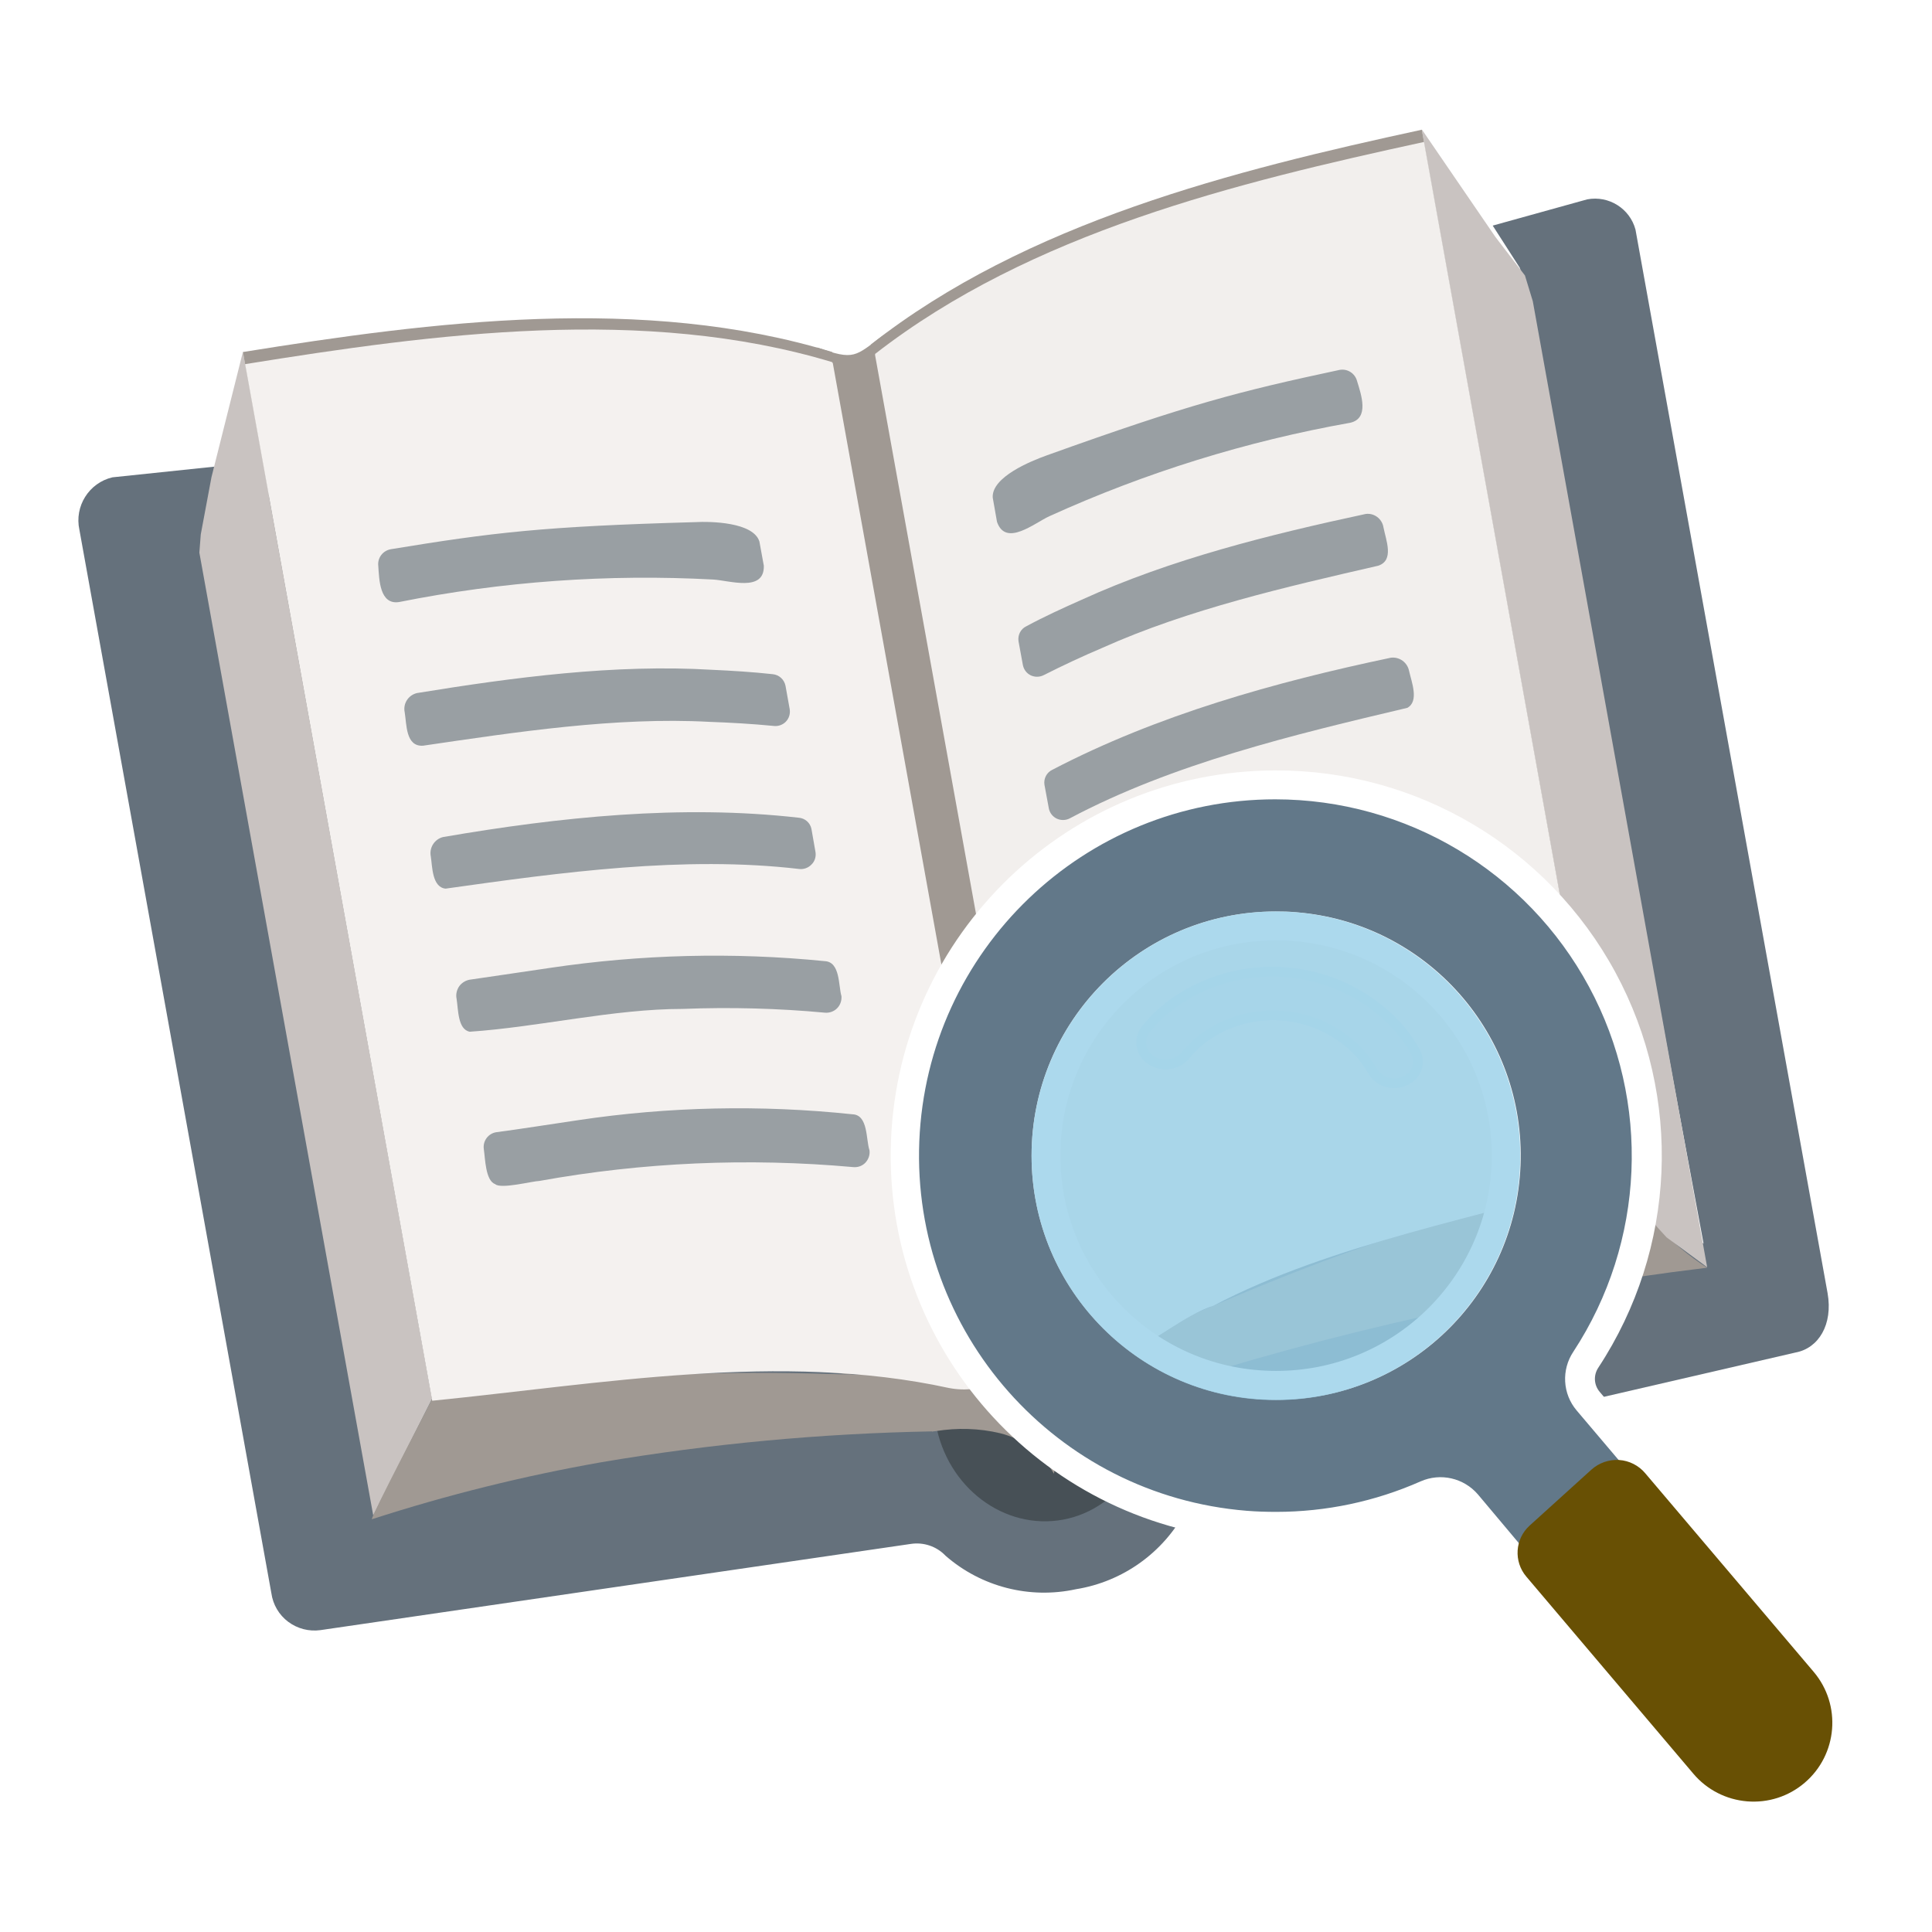
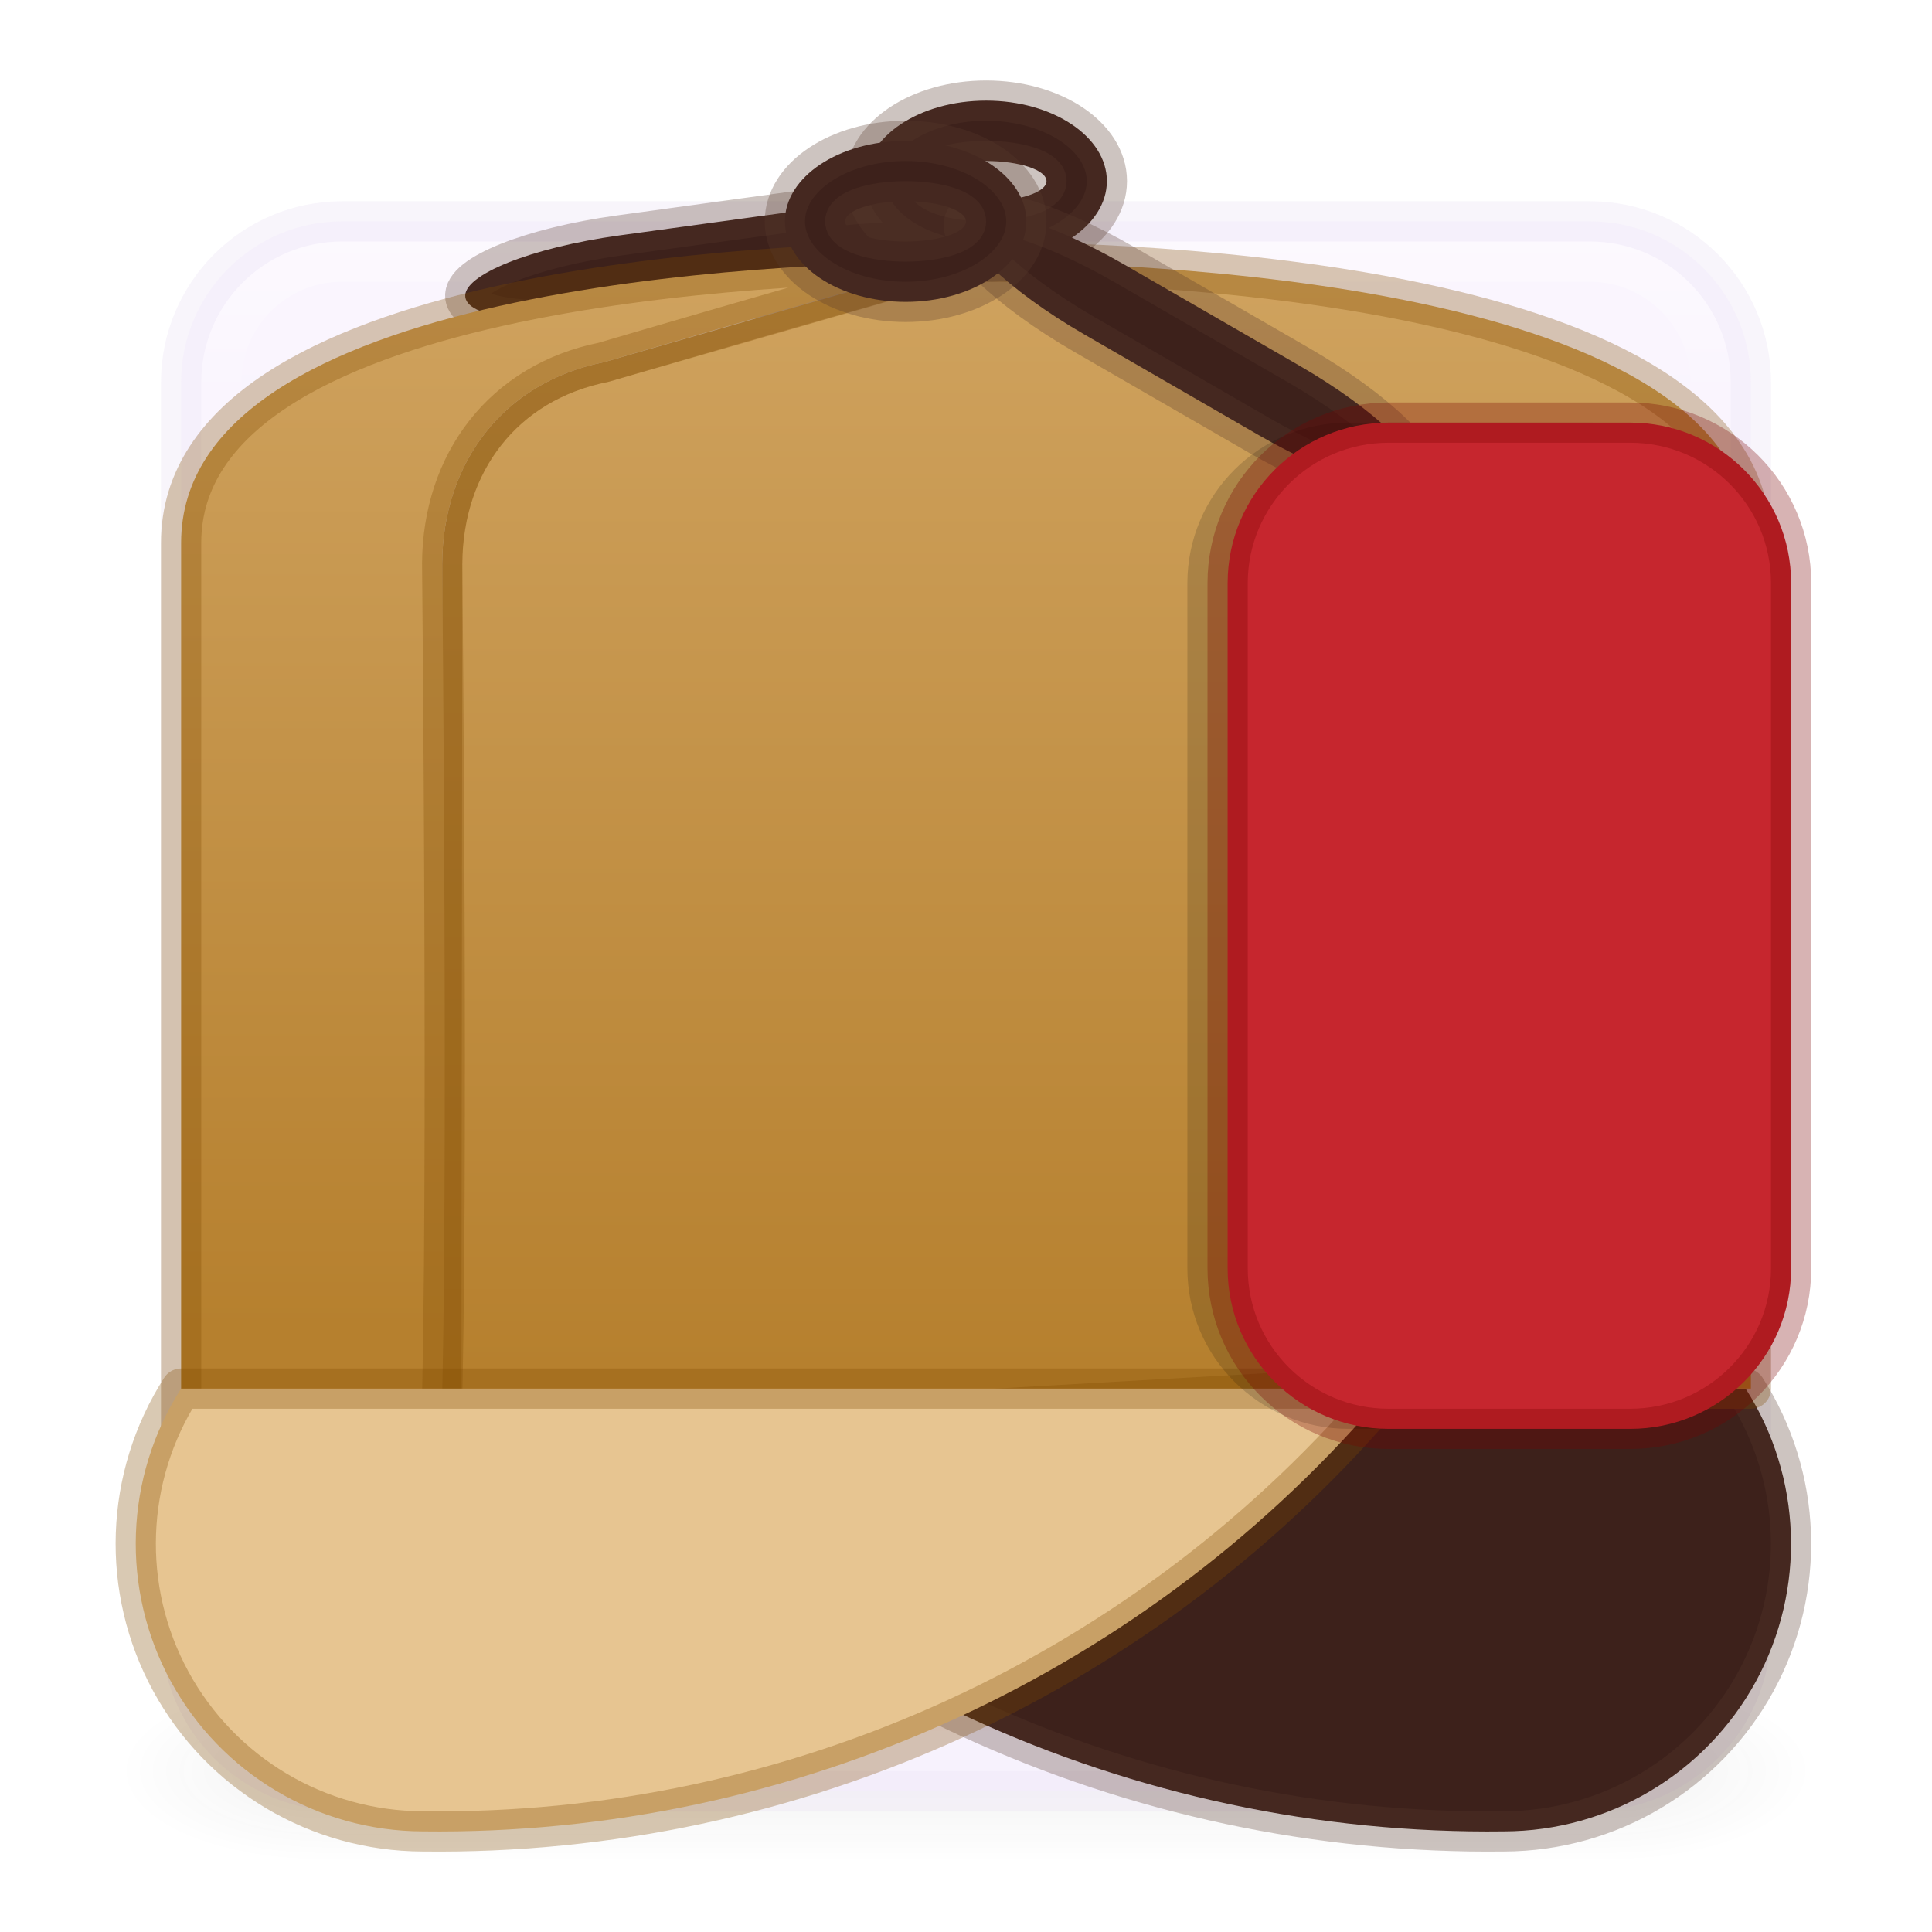
- <svg xmlns="http://www.w3.org/2000/svg" xmlns:xlink="http://www.w3.org/1999/xlink" width="48px" height="48px" viewBox="0 0 48 48" version="1.1">
-   <defs>
-     <filter id="alpha" filterUnits="objectBoundingBox" x="0%" y="0%" width="100%" height="100%">
-       <feColorMatrix type="matrix" in="SourceGraphic" values="0 0 0 0 1 0 0 0 0 1 0 0 0 0 1 0 0 0 1 0" />
-     </filter>
-     <mask id="mask0">
-       <g filter="url(#alpha)">
-         <rect x="0" y="0" width="48" height="48" style="fill:rgb(0%,0%,0%);fill-opacity:0.902;stroke:none;" />
-       </g>
-     </mask>
-     <clipPath id="clip1">
-       <rect x="0" y="0" width="48" height="48" />
-     </clipPath>
-     <g id="surface5" clip-path="url(#clip1)">
-       <path style="fill-rule:nonzero;fill:rgb(88.627%,92.157%,92.941%);fill-opacity:1;stroke-width:1;stroke-linecap:butt;stroke-linejoin:miter;stroke:rgb(85.49%,91.373%,92.941%);stroke-opacity:1;stroke-miterlimit:10;" d="M 144.141 112.142 C 143.278 112.093 142.513 111.605 142.074 110.872 C 141.65 110.124 141.146 109.424 140.544 108.805 C 136.279 104.443 129.476 103.874 124.544 107.487 C 123.861 108.008 123.242 108.61 122.705 109.277 C 121.81 110.303 120.312 110.498 119.189 109.766 C 118.652 109.44 118.278 108.919 118.164 108.301 C 118.05 107.699 118.213 107.064 118.587 106.576 C 119.368 105.615 120.264 104.736 121.257 103.988 C 128.353 98.796 138.2 99.609 144.336 105.892 C 145.199 106.803 145.947 107.812 146.549 108.903 C 146.826 109.44 146.875 110.075 146.663 110.645 C 146.452 111.23 145.996 111.67 145.426 111.898 C 145.02 112.093 144.58 112.174 144.141 112.142 Z M 144.141 112.142 " transform="matrix(0.24,0,0,0.24,0,0)" />
-     </g>
-     <mask id="mask1">
-       <g filter="url(#alpha)">
-         <rect x="0" y="0" width="48" height="48" style="fill:rgb(0%,0%,0%);fill-opacity:0.8;stroke:none;" />
-       </g>
-     </mask>
-     <clipPath id="clip2">
-       <rect x="0" y="0" width="48" height="48" />
-     </clipPath>
-     <g id="surface8" clip-path="url(#clip2)">
-       <path style=" stroke:none;fill-rule:nonzero;fill:rgb(59.216%,81.176%,90.98%);fill-opacity:1;" d="M 37.77 28.715 C 37.77 32.066 35.051 34.785 31.699 34.785 C 28.348 34.785 25.629 32.066 25.629 28.715 C 25.629 25.363 28.348 22.645 31.699 22.645 C 35.051 22.645 37.77 25.363 37.77 28.715 Z M 37.77 28.715 " />
-     </g>
+ <svg xmlns="http://www.w3.org/2000/svg" xmlns:xlink="http://www.w3.org/1999/xlink" version="1.1" width="48" height="48" id="svg6649">
+   <defs id="defs6651">
+     <linearGradient id="linearGradient5">
+       <stop style="stop-color:#cfa25e;stop-opacity:1;" offset="0" id="stop5" />
+       <stop style="stop-color:#b6802e;stop-opacity:1;" offset="1" id="stop6" />
+     </linearGradient>
+     <linearGradient id="linearGradient1201">
+       <stop id="stop1193" style="stop-color:#ffffff;stop-opacity:1" offset="0" />
+       <stop id="stop1195" style="stop-color:#ffffff;stop-opacity:0.235" offset="0.068" />
+       <stop id="stop1197" style="stop-color:#ffffff;stop-opacity:0.157" offset="0.947" />
+       <stop id="stop1199" style="stop-color:#ffffff;stop-opacity:0.392" offset="1" />
+     </linearGradient>
+     <linearGradient id="linearGradient3688-166-749">
+       <stop id="stop2883" style="stop-color:#181818;stop-opacity:1" offset="0" />
+       <stop id="stop2885" style="stop-color:#181818;stop-opacity:0" offset="1" />
+     </linearGradient>
+     <linearGradient id="linearGradient3702-501-757">
+       <stop id="stop2895" style="stop-color:#181818;stop-opacity:0" offset="0" />
+       <stop id="stop2897" style="stop-color:#181818;stop-opacity:1" offset="0.5" />
+       <stop id="stop2899" style="stop-color:#181818;stop-opacity:0" offset="1" />
+     </linearGradient>
+     <radialGradient cx="4.993" cy="43.5" r="2.5" fx="4.993" fy="43.5" id="radialGradient3013-6" xlink:href="#linearGradient3688-166-749" gradientUnits="userSpaceOnUse" gradientTransform="matrix(2.003784,0,0,0.8999999,29.98813,4.850003)" />
+     <radialGradient cx="4.993" cy="43.5" r="2.5" fx="4.993" fy="43.5" id="radialGradient3015-1" xlink:href="#linearGradient3688-166-749" gradientUnits="userSpaceOnUse" gradientTransform="matrix(2.003784,0,0,0.8999999,-18.01187,-83.15)" />
+     <linearGradient x1="39" y1="6" x2="39" y2="41.945" id="linearGradient3058-5" xlink:href="#linearGradient1201" gradientUnits="userSpaceOnUse" gradientTransform="translate(4e-6,1.000006)" />
+     <linearGradient xlink:href="#linearGradient3702-501-757" id="linearGradient1191" gradientUnits="userSpaceOnUse" x1="25.058" y1="47.028" x2="25.058" y2="39.999" gradientTransform="matrix(1.142857,0,0,0.6428571,-3.428569,16.03572)" />
+     <linearGradient xlink:href="#linearGradient870" id="linearGradient930-9-2" x1="16.768" y1="2.768" x2="16.768" y2="29.897" gradientUnits="userSpaceOnUse" gradientTransform="matrix(1.444444,0,0,1.444444,0.888913,1.888891)" />
+     <linearGradient id="linearGradient870">
+       <stop id="stop866" offset="0" style="stop-color:#cd9ef7;stop-opacity:1" />
+       <stop id="stop868" offset="1" style="stop-color:#a56de2;stop-opacity:1" />
+     </linearGradient>
+     <linearGradient xlink:href="#linearGradient5" id="linearGradient6" x1="25" y1="7" x2="25" y2="34" gradientUnits="userSpaceOnUse" />
+     <linearGradient xlink:href="#linearGradient5" id="linearGradient8" x1="11" y1="7" x2="11" y2="33" gradientUnits="userSpaceOnUse" />
  </defs>
-   <g id="surface1">
-     <path style=" stroke:none;fill-rule:nonzero;fill:rgb(30.98%,26.275%,21.961%);fill-opacity:1;" d="M 26.191 36.605 C 25.902 36.105 25.422 35.742 24.859 35.602 C 24.336 35.48 23.793 35.461 23.262 35.547 C 23.555 37.129 24.969 38.188 26.43 37.922 C 27.887 37.66 28.828 36.133 28.559 34.547 C 28.031 34.664 27.531 34.879 27.086 35.18 C 26.609 35.52 26.285 36.031 26.191 36.605 Z M 26.191 36.605 " />
-     <path style=" stroke:none;fill-rule:nonzero;fill:rgb(29.804%,3.137%,3.137%);fill-opacity:1;" d="M 25.91 35.043 L 25.906 35.043 L 25.957 35.305 Z M 25.91 35.043 " />
-     <path style=" stroke:none;fill-rule:nonzero;fill:rgb(39.608%,44.314%,48.627%);fill-opacity:1;" d="M 5.324 11.594 L 2.793 11.859 C 2.211 11.996 1.844 12.578 1.973 13.164 L 6.742 39.582 C 6.781 39.863 6.93 40.121 7.16 40.293 C 7.391 40.465 7.676 40.539 7.961 40.5 L 22.625 38.359 C 22.945 38.309 23.27 38.418 23.492 38.652 C 24.379 39.426 25.582 39.734 26.73 39.484 C 27.898 39.297 28.91 38.57 29.461 37.527 C 29.594 37.227 29.863 37.008 30.184 36.938 L 44.613 33.602 C 45.18 33.496 45.543 32.91 45.406 32.129 L 40.633 5.703 C 40.492 5.18 39.969 4.852 39.434 4.953 L 37.086 5.605 L 37.758 6.652 L 37.906 7.133 L 42.324 30.895 " />
-     <path style=" stroke:none;fill-rule:nonzero;fill:rgb(27.843%,31.373%,33.725%);fill-opacity:1;" d="M 28.645 34.355 L 28.547 34.379 C 28.828 35.965 27.879 37.477 26.418 37.754 C 24.953 38.027 23.535 36.961 23.25 35.375 C 23.219 35.375 23.184 35.375 23.152 35.391 " />
-     <path style=" stroke:none;fill-rule:nonzero;fill:rgb(78.824%,76.471%,75.686%);fill-opacity:1;" d="M 9.273 37.652 L 10.734 34.754 L 6.035 8.742 L 5.254 11.855 L 4.988 13.277 L 4.953 13.73 Z M 9.273 37.652 " />
-     <path style=" stroke:none;fill-rule:nonzero;fill:rgb(62.745%,60%,57.647%);fill-opacity:1;" d="M 25.863 34.801 L 25.773 34.297 C 25.805 34.461 25.883 34.883 25.906 35.039 L 25.863 34.797 L 29.324 34.32 L 28.652 34.539 C 33.129 33.082 37.738 32.062 42.414 31.496 C 41.488 30.91 40.766 30.059 40.012 29.246 L 40.012 29.27 C 20.836 33.359 29.184 41.957 21.957 8.32 C 21.234 8.863 21.234 8.961 20.305 8.633 C 25.23 42.625 30.074 31.645 10.734 34.77 L 10.734 34.758 C 10.641 34.953 9.234 37.637 9.238 37.746 L 9.277 37.652 L 9.238 37.746 C 11.105 37.141 13.012 36.668 14.945 36.328 C 17.664 35.867 20.41 35.613 23.164 35.562 " />
-     <path style=" stroke:none;fill-rule:nonzero;fill:rgb(78.824%,76.471%,75.686%);fill-opacity:1;" d="M 38.082 7.484 L 37.887 6.844 L 37.156 5.891 L 35.324 3.215 L 35.324 3.223 L 40.023 29.234 L 41.406 30.742 L 42.414 31.484 " />
-     <path style=" stroke:none;fill-rule:nonzero;fill:rgb(62.745%,60%,57.647%);fill-opacity:1;" d="M 29.039 34.355 L 25.867 34.801 L 25.91 35.039 L 25.957 35.301 L 25.922 35.039 L 25.875 34.801 L 25.785 34.297 L 25.875 34.801 L 23.137 35.52 L 23.156 35.566 L 23.254 35.555 C 23.785 35.469 24.328 35.484 24.852 35.609 C 25.414 35.75 25.895 36.109 26.184 36.613 C 26.281 36.039 26.602 35.523 27.078 35.188 C 27.527 34.887 28.031 34.672 28.559 34.559 L 28.656 34.539 Z M 29.039 34.355 " />
-     <path style=" stroke:none;fill-rule:nonzero;fill:rgb(62.745%,60%,57.647%);fill-opacity:1;" d="M 40.023 29.238 L 35.324 3.223 C 30.656 4.234 25.504 5.52 21.633 8.562 L 21.68 8.562 L 26.02 32.609 C 26.602 35.461 28.809 32.848 30.133 32.441 C 33.066 30.883 36.863 30.207 40.023 29.262 Z M 40.023 29.238 " />
-     <path style=" stroke:none;fill-rule:nonzero;fill:rgb(94.902%,93.725%,92.941%);fill-opacity:1;" d="M 40.023 29.258 L 35.379 3.527 C 30.719 4.539 25.621 5.777 21.742 8.793 L 21.742 8.828 L 26.039 32.617 C 26.609 35.434 28.82 32.84 30.145 32.441 C 33.082 30.895 36.879 30.219 40.043 29.273 Z M 40.023 29.258 " />
-     <path style=" stroke:none;fill-rule:nonzero;fill:rgb(60%,62.353%,63.922%);fill-opacity:1;" d="M 33.543 10.504 C 30.969 10.961 28.457 11.742 26.074 12.824 C 25.703 12.992 24.988 13.598 24.77 12.965 L 24.664 12.363 C 24.633 11.852 25.609 11.457 26 11.316 C 29.543 10.043 30.77 9.727 33.277 9.191 C 33.473 9.152 33.664 9.273 33.715 9.465 C 33.82 9.805 34.027 10.398 33.543 10.504 Z M 33.543 10.504 " />
-     <path style=" stroke:none;fill-rule:nonzero;fill:rgb(60%,62.353%,63.922%);fill-opacity:1;" d="M 34.242 14.055 C 31.965 14.578 29.523 15.137 27.391 16.094 C 26.895 16.305 26.41 16.531 25.938 16.77 C 25.836 16.824 25.719 16.828 25.613 16.781 C 25.512 16.734 25.438 16.641 25.414 16.527 L 25.305 15.934 C 25.281 15.777 25.359 15.625 25.5 15.559 C 25.949 15.316 26.406 15.109 26.871 14.902 C 29.086 13.891 31.547 13.281 33.926 12.77 C 34.137 12.738 34.336 12.887 34.371 13.098 C 34.434 13.422 34.645 13.922 34.242 14.055 Z M 34.242 14.055 " />
-     <path style=" stroke:none;fill-rule:nonzero;fill:rgb(60%,62.353%,63.922%);fill-opacity:1;" d="M 34.965 17.586 C 32.137 18.254 29.137 18.973 26.578 20.332 C 26.48 20.383 26.363 20.387 26.258 20.34 C 26.156 20.293 26.082 20.199 26.059 20.09 L 25.949 19.496 C 25.926 19.344 26.004 19.191 26.145 19.125 C 28.758 17.762 31.68 16.945 34.559 16.34 C 34.77 16.316 34.965 16.457 35.008 16.668 C 35.07 16.945 35.262 17.422 34.965 17.586 Z M 34.965 17.586 " />
-     <path style=" stroke:none;fill-rule:nonzero;fill:rgb(60%,62.353%,63.922%);fill-opacity:1;" d="M 35.637 21.121 C 33.996 21.633 32.105 21.895 30.492 22.52 C 29.375 22.906 28.281 23.367 27.223 23.898 C 27.121 23.945 27.008 23.945 26.906 23.898 C 26.805 23.852 26.73 23.766 26.699 23.656 C 26.68 23.383 26.43 22.844 26.789 22.695 C 28.828 21.66 30.988 20.879 33.219 20.367 L 34.18 20.148 L 35.152 19.922 C 35.262 19.891 35.379 19.906 35.477 19.969 C 35.57 20.027 35.637 20.129 35.656 20.238 C 35.711 20.496 35.898 20.953 35.637 21.121 Z M 35.637 21.121 " />
-     <path style=" stroke:none;fill-rule:nonzero;fill:rgb(62.745%,60%,57.647%);fill-opacity:1;" d="M 20.676 8.746 C 15.996 7.316 10.754 7.988 6.035 8.746 L 10.734 34.766 L 10.734 34.777 C 14.02 34.512 17.801 33.758 21.09 34.148 C 22.465 34.035 25.441 35.676 24.988 32.805 " />
-     <path style=" stroke:none;fill-rule:nonzero;fill:rgb(95.686%,94.51%,93.725%);fill-opacity:1;" d="M 10.738 34.801 C 14.91 34.383 19.406 33.574 23.574 34.484 C 24.438 34.648 25.305 34.285 24.988 32.816 L 20.691 9.023 L 20.672 8.996 C 16.004 7.59 10.801 8.289 6.09 9.047 Z M 10.738 34.801 " />
-     <path style=" stroke:none;fill-rule:nonzero;fill:rgb(60%,62.353%,63.922%);fill-opacity:1;" d="M 9.918 14.957 C 12.48 14.445 15.102 14.258 17.711 14.398 C 18.113 14.418 18.996 14.723 18.977 14.055 L 18.867 13.453 C 18.715 12.973 17.668 12.949 17.25 12.973 C 13.496 13.078 12.238 13.23 9.711 13.645 C 9.512 13.68 9.375 13.859 9.398 14.059 C 9.422 14.398 9.43 15.035 9.918 14.957 Z M 9.918 14.957 " />
-     <path style=" stroke:none;fill-rule:nonzero;fill:rgb(60%,62.353%,63.922%);fill-opacity:1;" d="M 10.508 18.527 C 12.82 18.188 15.293 17.809 17.621 17.934 C 18.156 17.953 18.688 17.984 19.215 18.035 C 19.328 18.051 19.441 18.012 19.52 17.934 C 19.602 17.852 19.637 17.738 19.621 17.625 L 19.516 17.039 C 19.484 16.883 19.359 16.766 19.199 16.75 C 18.699 16.695 18.195 16.664 17.691 16.641 C 15.27 16.496 12.758 16.828 10.359 17.219 C 10.145 17.27 10.008 17.48 10.055 17.699 C 10.105 18 10.078 18.551 10.508 18.527 Z M 10.508 18.527 " />
-     <path style=" stroke:none;fill-rule:nonzero;fill:rgb(60%,62.353%,63.922%);fill-opacity:1;" d="M 11.07 22.078 C 13.949 21.672 16.996 21.254 19.859 21.59 C 19.969 21.602 20.082 21.562 20.16 21.48 C 20.242 21.402 20.277 21.289 20.262 21.176 L 20.16 20.594 C 20.129 20.441 20 20.328 19.844 20.316 C 16.926 19.984 13.906 20.297 11.004 20.797 C 10.793 20.852 10.66 21.062 10.703 21.277 C 10.742 21.531 10.734 22.043 11.07 22.078 Z M 11.07 22.078 " />
-     <path style=" stroke:none;fill-rule:nonzero;fill:rgb(60%,62.353%,63.922%);fill-opacity:1;" d="M 11.672 25.633 C 13.387 25.516 15.238 25.066 16.969 25.066 C 18.145 25.02 19.328 25.051 20.5 25.16 C 20.613 25.168 20.719 25.129 20.797 25.051 C 20.875 24.973 20.914 24.863 20.906 24.75 C 20.828 24.488 20.879 23.895 20.488 23.879 C 18.215 23.652 15.922 23.711 13.664 24.047 L 12.688 24.191 L 11.699 24.336 C 11.586 24.348 11.484 24.406 11.414 24.496 C 11.348 24.59 11.32 24.703 11.344 24.816 C 11.387 25.082 11.371 25.578 11.672 25.633 Z M 11.672 25.633 " />
-     <path style=" stroke:none;fill-rule:nonzero;fill:rgb(60%,62.353%,63.922%);fill-opacity:1;" d="M 12.301 29.418 C 12.438 29.551 13.23 29.344 13.402 29.34 C 15.973 28.875 18.594 28.762 21.195 28.996 C 21.309 29.008 21.422 28.969 21.5 28.887 C 21.578 28.805 21.617 28.691 21.602 28.578 C 21.512 28.316 21.574 27.695 21.176 27.684 C 18.906 27.445 16.613 27.492 14.352 27.832 C 13.871 27.902 12.801 28.07 12.332 28.129 C 12.129 28.16 11.992 28.348 12.02 28.547 C 12.055 28.777 12.059 29.332 12.301 29.418 Z M 12.301 29.418 " />
-     <use xlink:href="#surface5" mask="url(#mask0)" />
-     <path style=" stroke:none;fill-rule:nonzero;fill:rgb(38.431%,47.059%,53.725%);fill-opacity:1;" d="M 36.438 37.363 C 36.195 37.07 35.785 36.973 35.434 37.125 C 34.258 37.648 32.988 37.922 31.703 37.922 C 31.449 37.922 31.191 37.922 30.938 37.891 C 26.809 37.543 23.422 34.477 22.664 30.406 C 21.906 26.332 23.961 22.258 27.688 20.445 C 31.41 18.633 35.887 19.535 38.621 22.645 C 41.355 25.758 41.676 30.312 39.398 33.773 C 39.184 34.094 39.207 34.516 39.457 34.809 L 41.465 37.184 L 38.453 39.738 Z M 31.691 23.004 C 28.586 23.012 26.051 25.5 25.992 28.609 C 25.934 31.715 28.371 34.301 31.477 34.422 C 34.582 34.547 37.215 32.168 37.406 29.062 C 37.594 25.961 35.27 23.277 32.172 23.023 C 32.008 23.008 31.852 23.004 31.691 23.004 Z M 31.691 23.004 " />
-     <path style=" stroke:none;fill-rule:nonzero;fill:rgb(100%,100%,100%);fill-opacity:1;" d="M 31.68 19.859 C 34.938 19.859 37.93 21.645 39.477 24.512 C 41.023 27.375 40.875 30.859 39.09 33.582 C 38.789 34.031 38.82 34.629 39.172 35.043 L 40.949 37.141 L 38.484 39.23 L 36.719 37.129 C 36.367 36.719 35.789 36.586 35.293 36.805 C 34.164 37.305 32.941 37.562 31.707 37.562 C 31.461 37.562 31.219 37.555 30.973 37.535 C 26.238 37.152 22.648 33.098 22.84 28.352 C 23.035 23.605 26.941 19.855 31.691 19.859 M 31.703 34.777 C 34.965 34.785 37.645 32.215 37.777 28.957 C 37.91 25.703 35.449 22.922 32.199 22.664 C 32.031 22.648 31.863 22.645 31.695 22.645 C 28.344 22.645 25.629 25.359 25.629 28.711 C 25.629 32.062 28.344 34.777 31.695 34.777 M 31.68 19.141 C 26.555 19.152 22.348 23.199 22.137 28.32 C 21.93 33.441 25.793 37.82 30.898 38.25 C 31.16 38.273 31.43 38.281 31.691 38.281 C 33.027 38.285 34.348 38.004 35.57 37.465 C 35.773 37.375 36.012 37.43 36.156 37.598 L 37.934 39.695 L 38.398 40.246 L 38.949 39.781 L 41.414 37.691 L 41.965 37.227 L 41.52 36.676 L 39.742 34.578 C 39.598 34.406 39.586 34.164 39.711 33.977 C 41.648 31.031 41.812 27.258 40.133 24.156 C 38.453 21.055 35.207 19.129 31.68 19.141 Z M 31.691 34.059 C 28.738 34.059 26.344 31.664 26.344 28.711 C 26.344 25.758 28.738 23.363 31.691 23.363 C 31.84 23.363 31.988 23.363 32.137 23.379 C 35.004 23.609 37.176 26.059 37.059 28.93 C 36.941 31.801 34.574 34.066 31.703 34.059 Z M 31.691 34.059 " />
-     <path style=" stroke:none;fill-rule:nonzero;fill:rgb(40.784%,31.373%,1.569%);fill-opacity:1;" d="M 44.836 44.293 C 44.438 44.633 43.926 44.797 43.406 44.754 C 42.887 44.711 42.406 44.465 42.07 44.066 L 37.922 39.172 C 37.602 38.797 37.637 38.234 38.004 37.902 L 39.539 36.512 C 39.727 36.344 39.973 36.258 40.227 36.273 C 40.477 36.289 40.715 36.41 40.875 36.602 L 45.059 41.535 C 45.758 42.359 45.656 43.594 44.836 44.293 Z M 44.836 44.293 " />
-     <use xlink:href="#surface8" mask="url(#mask1)" />
+   <g id="layer1" style="opacity:0.104">
+     <rect style="opacity:0.6;fill:url(#radialGradient3013-6);fill-opacity:1;stroke:none;stroke-width:0.863" id="rect2801-3-7" y="41.75" x="40" height="4.5" width="5" />
+     <rect style="opacity:0.6;fill:url(#radialGradient3015-1);fill-opacity:1;stroke:none;stroke-width:0.863" id="rect3696-6-3" transform="scale(-1)" y="-46.25" x="-8" height="4.5" width="5" />
+     <rect style="opacity:0.6;fill:url(#linearGradient1191);fill-opacity:1;stroke:none;stroke-width:0.863" id="rect3700-4-6" y="41.75" x="8" height="4.5" width="32" />
+     <rect style="color:#000000;font-variation-settings:normal;display:inline;overflow:visible;visibility:visible;opacity:1;vector-effect:none;fill:url(#linearGradient930-9-2);fill-opacity:1;fill-rule:nonzero;stroke:#7239b3;stroke-width:1;stroke-linecap:butt;stroke-linejoin:miter;stroke-miterlimit:4;stroke-dasharray:none;stroke-dashoffset:0;stroke-opacity:0.5;marker:none;enable-background:accumulate;stop-color:#000000;stop-opacity:1" id="rect5505-21-1" y="5.5" x="4.5" ry="4" rx="4" height="39" width="39" />
+     <rect style="opacity:0.35;fill:none;stroke:url(#linearGradient3058-5);stroke-width:1;stroke-linecap:round;stroke-linejoin:round;stroke-miterlimit:4;stroke-dasharray:none;stroke-dashoffset:0;stroke-opacity:1" id="rect6741-2" y="6.5" x="5.5" ry="3" rx="3" height="37" width="37" />
+   </g>
+   <g id="layer2">
+     <path style="fill:#3d211b;fill-opacity:1;stroke:#57392d;stroke-linecap:round;stroke-linejoin:round;stroke-opacity:0.3" d="m 34.5,32.5 a 30.825,30.825 155.376 0 1 -24,11 7.147,7.147 61.39 0 1 -6,-11 z" id="path8" transform="matrix(-1,0,0,1,47.86993,2)" />
+     <rect style="fill:#3d211b;fill-opacity:1;stroke:#57392d;stroke-linecap:round;stroke-linejoin:round;stroke-opacity:0.3" id="rect10" width="13" height="2" x="10.45" y="7.886" rx="4" ry="1" transform="rotate(-7.810722)" />
+     <path id="rect1" style="fill:url(#linearGradient6);stroke:#804b00;stroke-linecap:round;stroke-linejoin:round;stroke-opacity:0.3" d="M 10.963,35.505 16,35.5 l 17.5,-1 h 10 V 13.488 C 43.5,6.942 28.144,6.5 24,6.5 v 0 c -0.098,0 -0.202,2.455e-4 -0.311,8.109e-4 L 15,9 c -2.5,0.5 -4,2.5 -4.014,5 z" />
+     <path id="path5" style="fill:url(#linearGradient8);fill-opacity:1;stroke:#804b00;stroke-linecap:round;stroke-linejoin:round;stroke-opacity:0.3" d="M 23.684,6.501 C 19.134,6.525 4.5,7.098 4.5,13.488 v 22.023 l 6.463,-0.007 C 11.145,29.937 10.986,14 10.986,14 11,11.5 12.5,9.5 15,9 15,9 19.401,7.702 23.684,6.501 Z" />
+     <path id="path4" style="fill:none;fill-opacity:1;stroke:#804b00;stroke-linecap:round;stroke-linejoin:round;stroke-opacity:0.3" d="M 23.689 6.501 L 23.684 6.501 " />
+     <path id="path12" style="fill:#3d211b;fill-opacity:1;stroke:#57392d;stroke-linecap:round;stroke-linejoin:round;stroke-opacity:0.3" d="m 24.5,2.5 a 3,2 0 0 0 -3,2 3,2 0 0 0 3,2 3,2 0 0 0 3,-2 3,2 0 0 0 -3,-2 z m 0,1.5 A 1.5,0.5 0 0 1 26,4.5 1.5,0.5 0 0 1 24.5,5 1.5,0.5 0 0 1 23,4.5 1.5,0.5 0 0 1 24.5,4 Z" />
+     <rect style="fill:#3d211b;fill-opacity:1;stroke:#57392d;stroke-linecap:round;stroke-linejoin:round;stroke-opacity:0.3" id="rect11" width="13" height="2" x="23.492" y="-8.274" rx="4" ry="1" transform="rotate(30)" />
+     <path id="path11" style="fill:#3d211b;fill-opacity:1;stroke:#57392d;stroke-linecap:round;stroke-linejoin:round;stroke-opacity:0.3" d="m 22.5,3.5 a 3,2 0 0 0 -3,2 3,2 0 0 0 3,2 3,2 0 0 0 3,-2 3,2 0 0 0 -3,-2 z m 0,1.5 A 1.5,0.5 0 0 1 24,5.5 1.5,0.5 0 0 1 22.5,6 1.5,0.5 0 0 1 21,5.5 1.5,0.5 0 0 1 22.5,5 Z" />
+     <path style="fill:#e7c591;fill-opacity:1;stroke:#804b00;stroke-linecap:round;stroke-linejoin:round;stroke-opacity:0.3" d="m 34.5,32.5 a 30.825,30.825 155.376 0 1 -24,11 7.147,7.147 61.39 0 1 -6,-11 z" id="path7" transform="translate(0,2)" />
+     <rect style="fill:#000000;fill-opacity:1;stroke:none;stroke-linecap:round;stroke-linejoin:round;stroke-opacity:1;opacity:0.15" id="rect8" width="14" height="25" x="29.5" y="10.5" rx="4" ry="3.989" />
+     <rect style="fill:#c6262e;fill-opacity:1;stroke:#7a0000;stroke-linecap:round;stroke-linejoin:round;stroke-opacity:0.3" id="rect4" width="14" height="25" x="30.5" y="10.5" rx="4" ry="3.989" />
  </g>
</svg>
